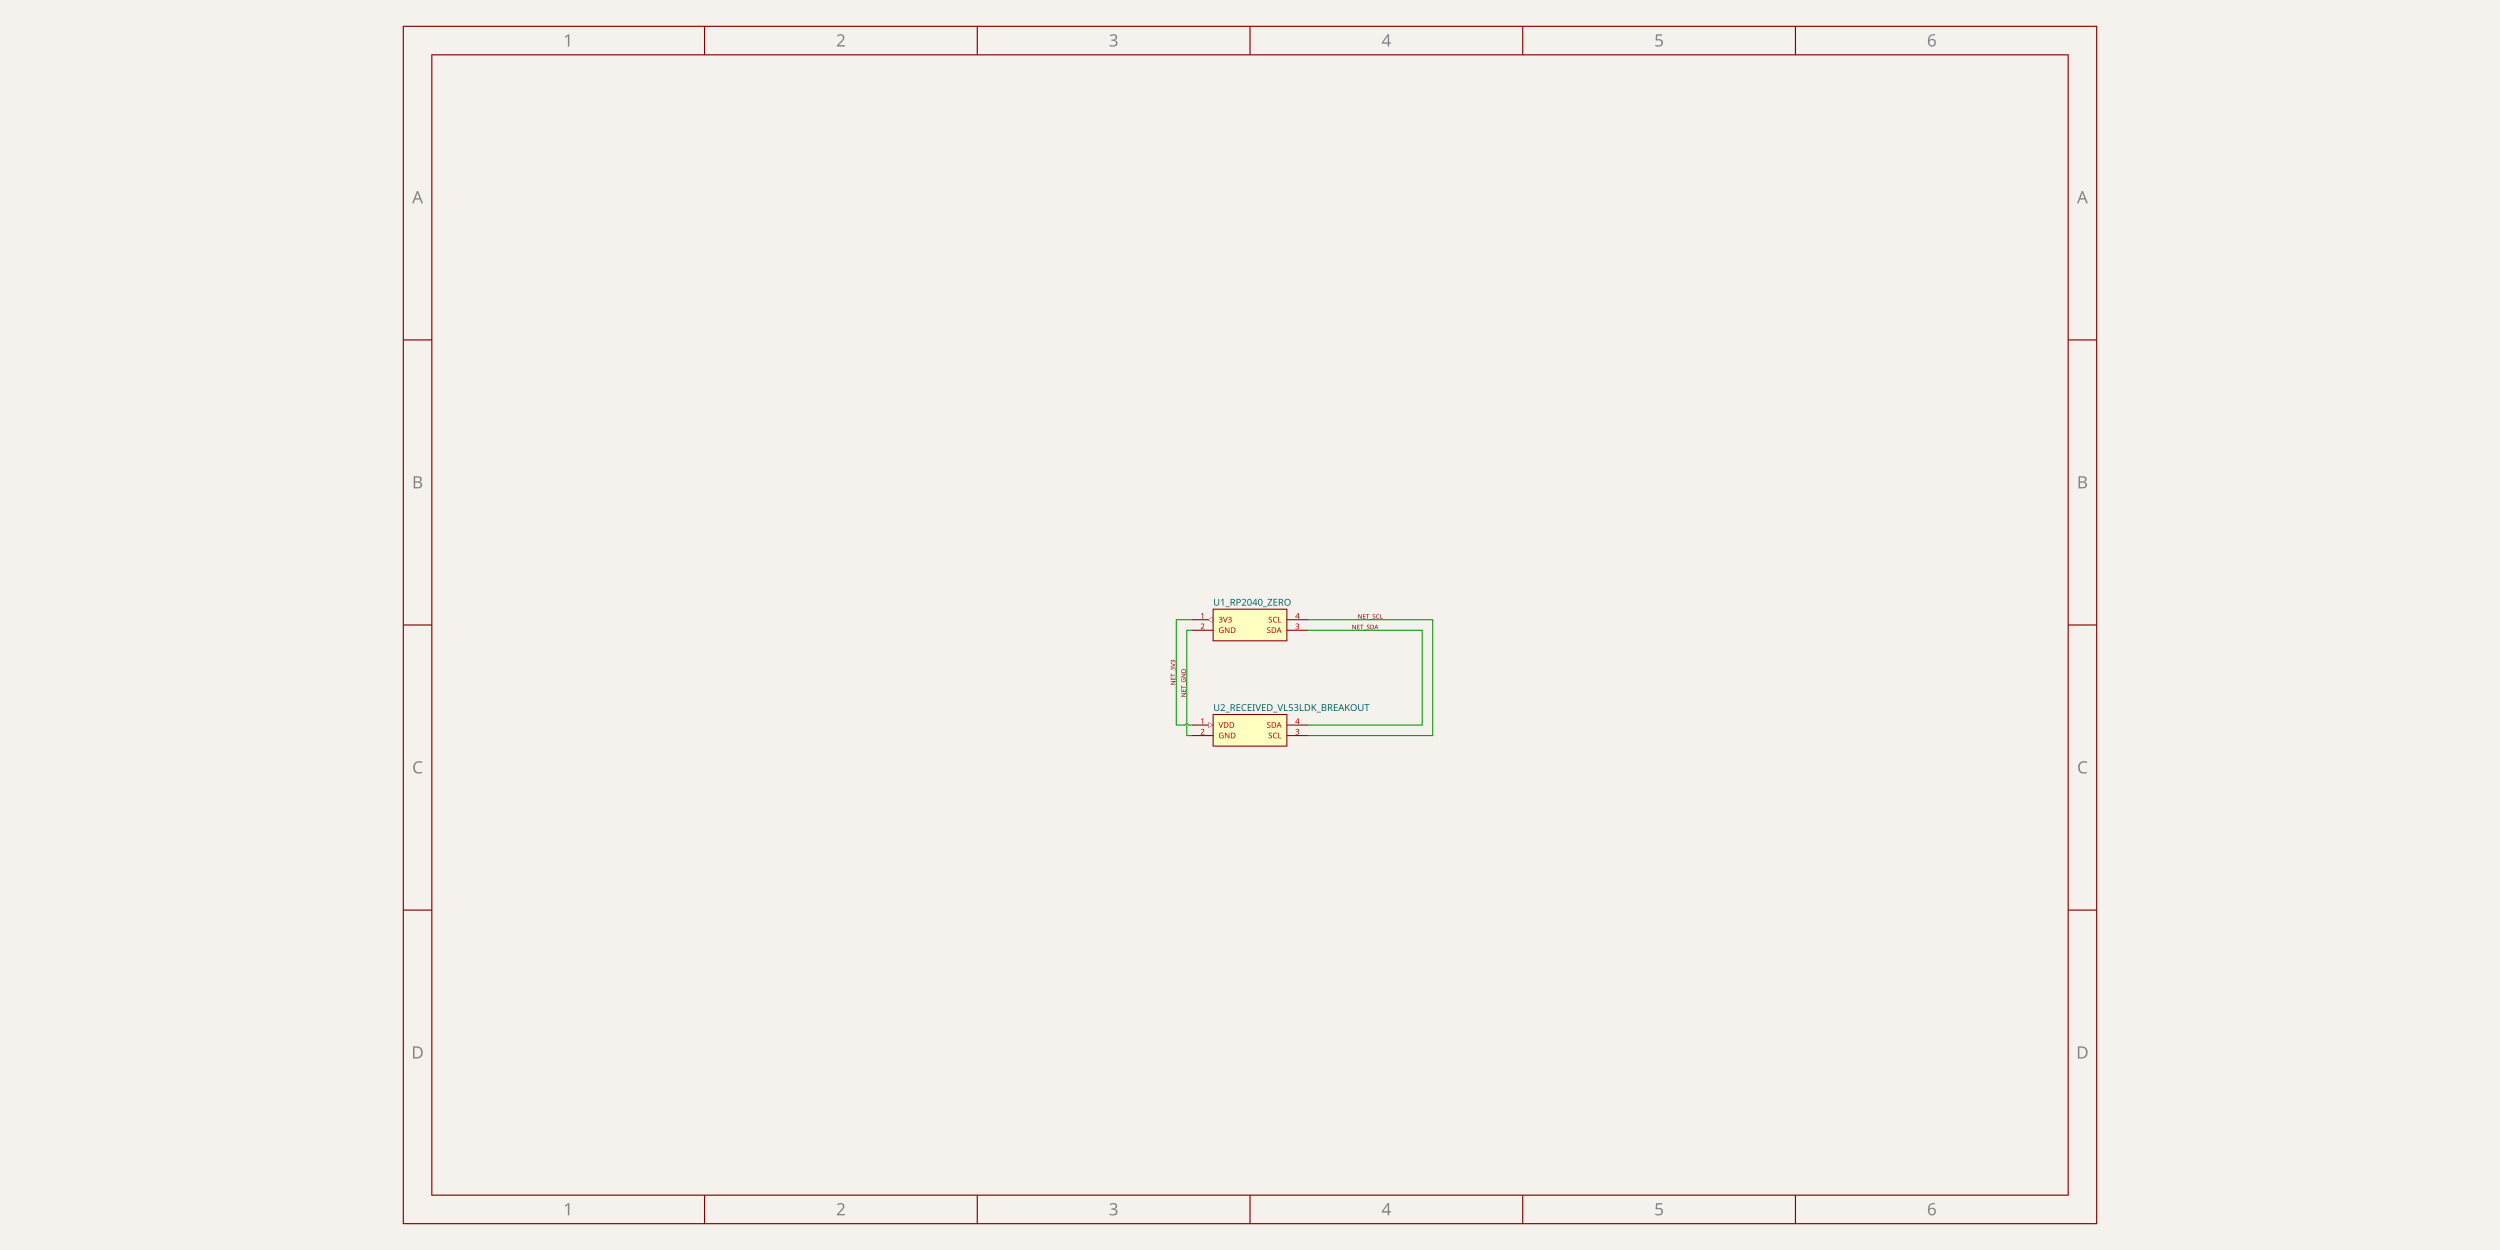
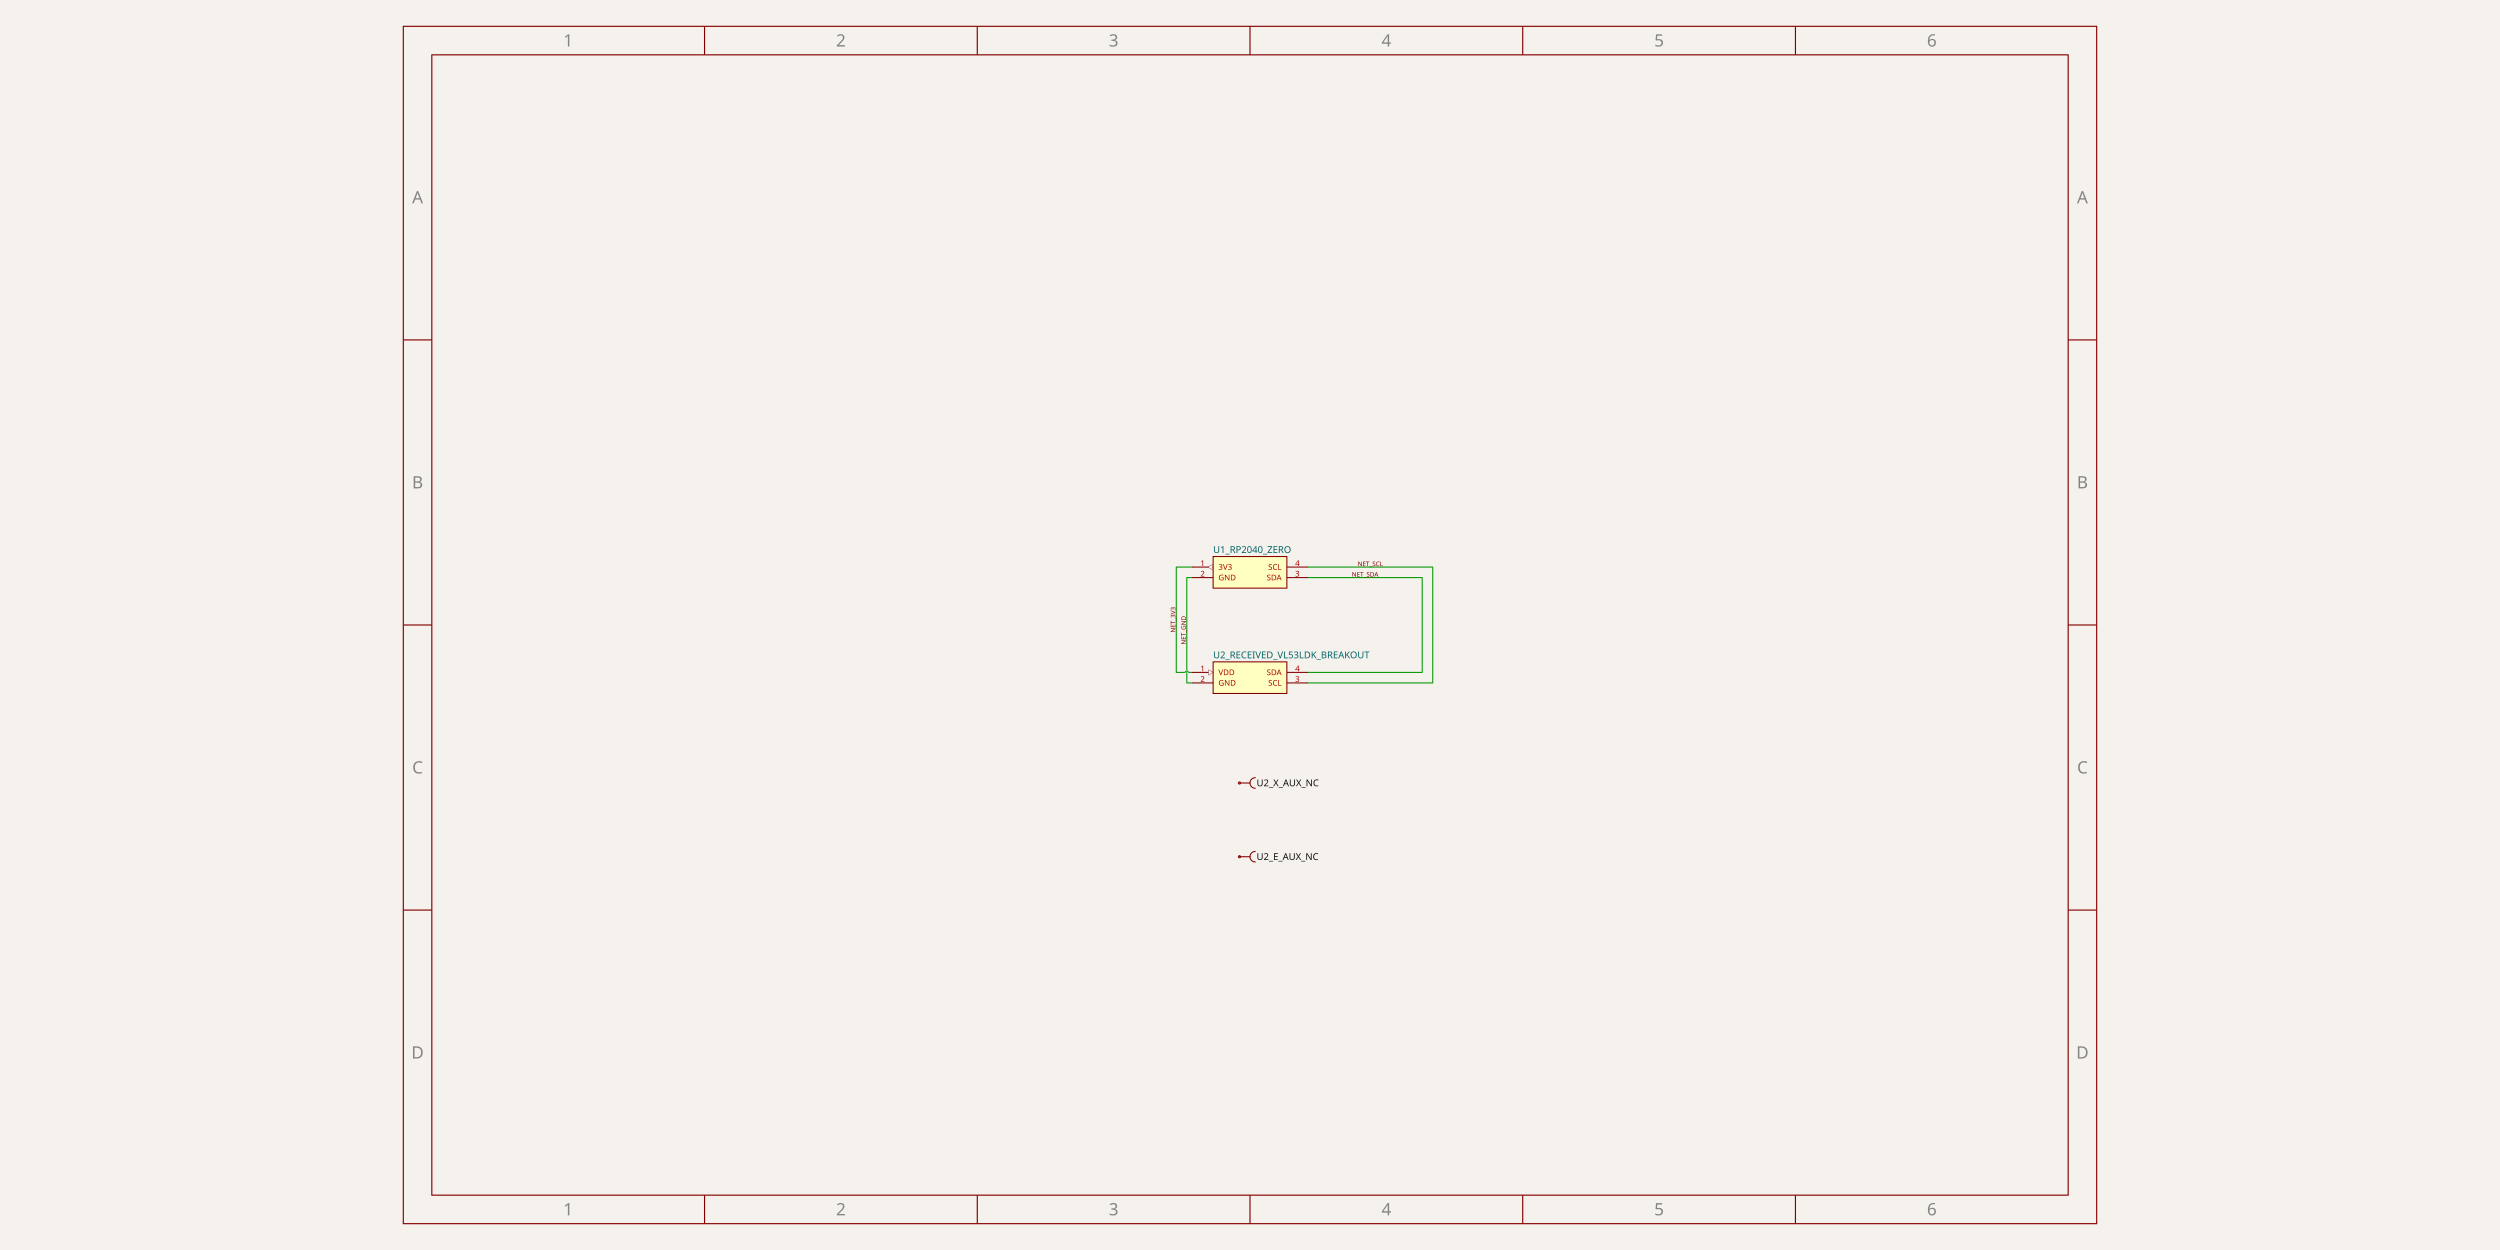
<svg xmlns="http://www.w3.org/2000/svg" class="tscircuit-schematic" width="1200" height="600" style="background-color: rgb(245, 241, 237)" data-real-to-screen-transform="matrix(25.2778238514,0,0,-25.2778238514,600,300)" data-software-used-string="@tscircuit/core@0.0.1816">
  <style>
              .boundary { fill: rgb(245, 241, 237); }
              .schematic-boundary { fill: none; stroke: #fff; }
              .component { fill: none; stroke: rgb(132, 0, 0); }
              .chip { fill: rgb(255, 255, 194); stroke: rgb(132, 0, 0); }
              .component-pin { fill: none; stroke: rgb(132, 0, 0); }
              .text { font-family: sans-serif; fill: rgb(0, 150, 0); }
              .pin-number { fill: rgb(169, 0, 0); }
              .port-label { fill: rgb(0, 100, 100); }
              .component-name { fill: rgb(0, 100, 100); }
              
            </style>
  <rect class="boundary" x="0" y="0" width="1200" height="600" />
  <g class="schematic-sheet" data-circuit-json-type="schematic_sheet" data-schematic-sheet-id="schematic_sheet_0">
    <rect class="sch-rect" x="193.589" y="12.639" width="812.821" height="574.722" fill="none" stroke="rgb(132, 0, 0)" stroke-width="0.547" data-schematic-rect-id="schematic_sheet_0_outer" />
    <rect class="sch-rect" x="207.273" y="26.323" width="785.454" height="547.354" fill="none" stroke="rgb(132, 0, 0)" stroke-width="0.547" data-schematic-rect-id="schematic_sheet_0_inner" />
    <line class="sch-line" x1="338.182" y1="12.639" x2="338.182" y2="26.323" stroke="rgb(132, 0, 0)" stroke-width="0.547" data-schematic-line-id="schematic_sheet_0_top_column_1" />
    <line class="sch-line" x1="338.182" y1="587.361" x2="338.182" y2="573.677" stroke="rgb(132, 0, 0)" stroke-width="0.547" data-schematic-line-id="schematic_sheet_0_bottom_column_1" />
    <line class="sch-line" x1="469.091" y1="12.639" x2="469.091" y2="26.323" stroke="rgb(132, 0, 0)" stroke-width="0.547" data-schematic-line-id="schematic_sheet_0_top_column_2" />
    <line class="sch-line" x1="469.091" y1="587.361" x2="469.091" y2="573.677" stroke="rgb(132, 0, 0)" stroke-width="0.547" data-schematic-line-id="schematic_sheet_0_bottom_column_2" />
    <line class="sch-line" x1="600" y1="12.639" x2="600" y2="26.323" stroke="rgb(132, 0, 0)" stroke-width="0.547" data-schematic-line-id="schematic_sheet_0_top_column_3" />
    <line class="sch-line" x1="600" y1="587.361" x2="600" y2="573.677" stroke="rgb(132, 0, 0)" stroke-width="0.547" data-schematic-line-id="schematic_sheet_0_bottom_column_3" />
    <line class="sch-line" x1="730.909" y1="12.639" x2="730.909" y2="26.323" stroke="rgb(132, 0, 0)" stroke-width="0.547" data-schematic-line-id="schematic_sheet_0_top_column_4" />
    <line class="sch-line" x1="730.909" y1="587.361" x2="730.909" y2="573.677" stroke="rgb(132, 0, 0)" stroke-width="0.547" data-schematic-line-id="schematic_sheet_0_bottom_column_4" />
    <line class="sch-line" x1="861.818" y1="12.639" x2="861.818" y2="26.323" stroke="rgb(132, 0, 0)" stroke-width="0.547" data-schematic-line-id="schematic_sheet_0_top_column_5" />
    <line class="sch-line" x1="861.818" y1="587.361" x2="861.818" y2="573.677" stroke="rgb(132, 0, 0)" stroke-width="0.547" data-schematic-line-id="schematic_sheet_0_bottom_column_5" />
    <line class="sch-line" x1="193.589" y1="436.839" x2="207.273" y2="436.839" stroke="rgb(132, 0, 0)" stroke-width="0.547" data-schematic-line-id="schematic_sheet_0_left_row_1" />
    <line class="sch-line" x1="1006.411" y1="436.839" x2="992.727" y2="436.839" stroke="rgb(132, 0, 0)" stroke-width="0.547" data-schematic-line-id="schematic_sheet_0_right_row_1" />
    <line class="sch-line" x1="193.589" y1="300" x2="207.273" y2="300" stroke="rgb(132, 0, 0)" stroke-width="0.547" data-schematic-line-id="schematic_sheet_0_left_row_2" />
    <line class="sch-line" x1="1006.411" y1="300" x2="992.727" y2="300" stroke="rgb(132, 0, 0)" stroke-width="0.547" data-schematic-line-id="schematic_sheet_0_right_row_2" />
    <line class="sch-line" x1="193.589" y1="163.161" x2="207.273" y2="163.161" stroke="rgb(132, 0, 0)" stroke-width="0.547" data-schematic-line-id="schematic_sheet_0_left_row_3" />
    <line class="sch-line" x1="1006.411" y1="163.161" x2="992.727" y2="163.161" stroke="rgb(132, 0, 0)" stroke-width="0.547" data-schematic-line-id="schematic_sheet_0_right_row_3" />
    <text class="sch-text" x="272.728" y="19.481" fill="rgb(132, 132, 132)" text-anchor="middle" dominant-baseline="middle" font-family="sans-serif" font-size="8.21px" transform="rotate(0, 272.7276, 19.48084)">1</text>
    <text class="sch-text" x="272.728" y="580.519" fill="rgb(132, 132, 132)" text-anchor="middle" dominant-baseline="middle" font-family="sans-serif" font-size="8.21px" transform="rotate(0, 272.7276, 580.5192)">1</text>
    <text class="sch-text" x="403.637" y="19.481" fill="rgb(132, 132, 132)" text-anchor="middle" dominant-baseline="middle" font-family="sans-serif" font-size="8.21px" transform="rotate(0, 403.6366, 19.48084)">2</text>
    <text class="sch-text" x="403.637" y="580.519" fill="rgb(132, 132, 132)" text-anchor="middle" dominant-baseline="middle" font-family="sans-serif" font-size="8.21px" transform="rotate(0, 403.6366, 580.5192)">2</text>
    <text class="sch-text" x="534.546" y="19.481" fill="rgb(132, 132, 132)" text-anchor="middle" dominant-baseline="middle" font-family="sans-serif" font-size="8.21px" transform="rotate(0, 534.5455, 19.48084)">3</text>
    <text class="sch-text" x="534.546" y="580.519" fill="rgb(132, 132, 132)" text-anchor="middle" dominant-baseline="middle" font-family="sans-serif" font-size="8.21px" transform="rotate(0, 534.5455, 580.5192)">3</text>
    <text class="sch-text" x="665.454" y="19.481" fill="rgb(132, 132, 132)" text-anchor="middle" dominant-baseline="middle" font-family="sans-serif" font-size="8.21px" transform="rotate(0, 665.4545, 19.48084)">4</text>
    <text class="sch-text" x="665.454" y="580.519" fill="rgb(132, 132, 132)" text-anchor="middle" dominant-baseline="middle" font-family="sans-serif" font-size="8.21px" transform="rotate(0, 665.4545, 580.5192)">4</text>
    <text class="sch-text" x="796.363" y="19.481" fill="rgb(132, 132, 132)" text-anchor="middle" dominant-baseline="middle" font-family="sans-serif" font-size="8.21px" transform="rotate(0, 796.3634, 19.48084)">5</text>
    <text class="sch-text" x="796.363" y="580.519" fill="rgb(132, 132, 132)" text-anchor="middle" dominant-baseline="middle" font-family="sans-serif" font-size="8.21px" transform="rotate(0, 796.3634, 580.5192)">5</text>
    <text class="sch-text" x="927.272" y="19.481" fill="rgb(132, 132, 132)" text-anchor="middle" dominant-baseline="middle" font-family="sans-serif" font-size="8.21px" transform="rotate(0, 927.2724, 19.48084)">6</text>
    <text class="sch-text" x="927.272" y="580.519" fill="rgb(132, 132, 132)" text-anchor="middle" dominant-baseline="middle" font-family="sans-serif" font-size="8.21px" transform="rotate(0, 927.2724, 580.5192)">6</text>
    <text class="sch-text" x="200.431" y="94.742" fill="rgb(132, 132, 132)" text-anchor="middle" dominant-baseline="middle" font-family="sans-serif" font-size="8.21px" transform="rotate(0, 200.4312, 94.74208)">A</text>
    <text class="sch-text" x="999.569" y="94.742" fill="rgb(132, 132, 132)" text-anchor="middle" dominant-baseline="middle" font-family="sans-serif" font-size="8.21px" transform="rotate(0, 999.5688, 94.74208)">A</text>
    <text class="sch-text" x="200.431" y="231.581" fill="rgb(132, 132, 132)" text-anchor="middle" dominant-baseline="middle" font-family="sans-serif" font-size="8.21px" transform="rotate(0, 200.4312, 231.5807)">B</text>
    <text class="sch-text" x="999.569" y="231.581" fill="rgb(132, 132, 132)" text-anchor="middle" dominant-baseline="middle" font-family="sans-serif" font-size="8.21px" transform="rotate(0, 999.5688, 231.5807)">B</text>
    <text class="sch-text" x="200.431" y="368.419" fill="rgb(132, 132, 132)" text-anchor="middle" dominant-baseline="middle" font-family="sans-serif" font-size="8.21px" transform="rotate(0, 200.4312, 368.4193)">C</text>
    <text class="sch-text" x="999.569" y="368.419" fill="rgb(132, 132, 132)" text-anchor="middle" dominant-baseline="middle" font-family="sans-serif" font-size="8.21px" transform="rotate(0, 999.5688, 368.4193)">C</text>
    <text class="sch-text" x="200.431" y="505.258" fill="rgb(132, 132, 132)" text-anchor="middle" dominant-baseline="middle" font-family="sans-serif" font-size="8.21px" transform="rotate(0, 200.4312, 505.2579)">D</text>
    <text class="sch-text" x="999.569" y="505.258" fill="rgb(132, 132, 132)" text-anchor="middle" dominant-baseline="middle" font-family="sans-serif" font-size="8.21px" transform="rotate(0, 999.5688, 505.2579)">D</text>
  </g>
  <g class="trace sch-trace" data-layer="base" data-circuit-json-type="schematic_trace" data-schematic-trace-id="schematic_trace_0" data-subcircuit-connectivity-map-key="E003_VARIANT_A_RECEIVED_MODULES_connectivity_net0">
-     <path d="M 572.194 297.472 L 564.611 297.472 L 564.611 348.028 L 568.719 348.028M 570.615 348.028 L 572.194 348.028" class="trace-invisible-hover-outline sch-trace-hitbox" stroke="rgb(0, 150, 0)" fill="none" stroke-width="4.044px" stroke-linecap="round" opacity="0" stroke-linejoin="round" />
-     <path class="sch-trace-path" d="M 572.194 297.472 L 564.611 297.472 L 564.611 348.028 L 568.719 348.028M 570.615 348.028 L 572.194 348.028" stroke="rgb(0, 150, 0)" fill="none" stroke-width="0.506px" stroke-linecap="round" stroke-linejoin="round" />
+     <path d="M 572.194 272.194 L 564.611 272.194 L 564.611 322.75 L 568.719 322.75M 570.615 322.75 L 572.194 322.75" class="trace-invisible-hover-outline sch-trace-hitbox" stroke="rgb(0, 150, 0)" fill="none" stroke-width="4.044px" stroke-linecap="round" opacity="0" stroke-linejoin="round" />
+     <path class="sch-trace-path" d="M 572.194 272.194 L 564.611 272.194 L 564.611 322.75 L 568.719 322.75M 570.615 322.75 L 572.194 322.75" stroke="rgb(0, 150, 0)" fill="none" stroke-width="0.506px" stroke-linecap="round" stroke-linejoin="round" />
  </g>
  <g class="trace sch-trace" data-layer="base" data-circuit-json-type="schematic_trace" data-schematic-trace-id="schematic_trace_1" data-subcircuit-connectivity-map-key="E003_VARIANT_A_RECEIVED_MODULES_connectivity_net1">
-     <path d="M 572.194 302.528 L 569.667 302.528 L 569.667 353.083 L 572.194 353.083" class="trace-invisible-hover-outline sch-trace-hitbox" stroke="rgb(0, 150, 0)" fill="none" stroke-width="4.044px" stroke-linecap="round" opacity="0" stroke-linejoin="round" />
-     <path class="sch-trace-path" d="M 572.194 302.528 L 569.667 302.528 L 569.667 353.083 L 572.194 353.083" stroke="rgb(0, 150, 0)" fill="none" stroke-width="0.506px" stroke-linecap="round" stroke-linejoin="round" />
+     <path d="M 572.194 277.25 L 569.667 277.25 L 569.667 327.806 L 572.194 327.806" class="trace-invisible-hover-outline sch-trace-hitbox" stroke="rgb(0, 150, 0)" fill="none" stroke-width="4.044px" stroke-linecap="round" opacity="0" stroke-linejoin="round" />
+     <path class="sch-trace-path" d="M 572.194 277.25 L 569.667 277.25 L 569.667 327.806 L 572.194 327.806" stroke="rgb(0, 150, 0)" fill="none" stroke-width="0.506px" stroke-linecap="round" stroke-linejoin="round" />
  </g>
  <g class="trace sch-trace" data-layer="base" data-circuit-json-type="schematic_trace" data-schematic-trace-id="schematic_trace_2" data-subcircuit-connectivity-map-key="E003_VARIANT_A_RECEIVED_MODULES_connectivity_net2">
-     <path d="M 627.806 302.528 L 682.658 302.528 L 682.658 348.028 L 627.806 348.028" class="trace-invisible-hover-outline sch-trace-hitbox" stroke="rgb(0, 150, 0)" fill="none" stroke-width="4.044px" stroke-linecap="round" opacity="0" stroke-linejoin="round" />
-     <path class="sch-trace-path" d="M 627.806 302.528 L 682.658 302.528 L 682.658 348.028 L 627.806 348.028" stroke="rgb(0, 150, 0)" fill="none" stroke-width="0.506px" stroke-linecap="round" stroke-linejoin="round" />
+     <path d="M 627.806 277.25 L 682.658 277.25 L 682.658 322.75 L 627.806 322.75" class="trace-invisible-hover-outline sch-trace-hitbox" stroke="rgb(0, 150, 0)" fill="none" stroke-width="4.044px" stroke-linecap="round" opacity="0" stroke-linejoin="round" />
+     <path class="sch-trace-path" d="M 627.806 277.25 L 682.658 277.25 L 682.658 322.75 L 627.806 322.75" stroke="rgb(0, 150, 0)" fill="none" stroke-width="0.506px" stroke-linecap="round" stroke-linejoin="round" />
  </g>
  <g class="trace sch-trace" data-layer="base" data-circuit-json-type="schematic_trace" data-schematic-trace-id="schematic_trace_3" data-subcircuit-connectivity-map-key="E003_VARIANT_A_RECEIVED_MODULES_connectivity_net3">
-     <path d="M 627.806 297.472 L 687.714 297.472 L 687.714 353.083 L 627.806 353.083" class="trace-invisible-hover-outline sch-trace-hitbox" stroke="rgb(0, 150, 0)" fill="none" stroke-width="4.044px" stroke-linecap="round" opacity="0" stroke-linejoin="round" />
-     <path class="sch-trace-path" d="M 627.806 297.472 L 687.714 297.472 L 687.714 353.083 L 627.806 353.083" stroke="rgb(0, 150, 0)" fill="none" stroke-width="0.506px" stroke-linecap="round" stroke-linejoin="round" />
+     <path d="M 627.806 272.194 L 687.714 272.194 L 687.714 327.806 L 627.806 327.806" class="trace-invisible-hover-outline sch-trace-hitbox" stroke="rgb(0, 150, 0)" fill="none" stroke-width="4.044px" stroke-linecap="round" opacity="0" stroke-linejoin="round" />
+     <path class="sch-trace-path" d="M 627.806 272.194 L 687.714 272.194 L 687.714 327.806 L 627.806 327.806" stroke="rgb(0, 150, 0)" fill="none" stroke-width="0.506px" stroke-linecap="round" stroke-linejoin="round" />
  </g>
  <g class="trace-overlays sch-trace-overlays" data-layer="overlay" data-circuit-json-type="schematic_trace" data-schematic-trace-id="schematic_trace_0" data-subcircuit-connectivity-map-key="E003_VARIANT_A_RECEIVED_MODULES_connectivity_net0">
-     <path class="trace-crossing-outline sch-trace-crossing-outline" d="M 568.719 348.028 Q 569.667 346.701 570.615 348.028" stroke="rgb(245, 241, 237)" fill="none" stroke-width="0.758px" stroke-linecap="butt" />
-     <path class="sch-trace-crossing-path" d="M 568.719 348.028 Q 569.667 346.701 570.615 348.028" stroke="rgb(0, 150, 0)" fill="none" stroke-width="0.506px" stroke-linecap="round" />
+     <path class="trace-crossing-outline sch-trace-crossing-outline" d="M 568.719 322.75 Q 569.667 321.423 570.615 322.75" stroke="rgb(245, 241, 237)" fill="none" stroke-width="0.758px" stroke-linecap="butt" />
+     <path class="sch-trace-crossing-path" d="M 568.719 322.75 Q 569.667 321.423 570.615 322.75" stroke="rgb(0, 150, 0)" fill="none" stroke-width="0.506px" stroke-linecap="round" />
  </g>
  <g class="trace-overlays sch-trace-overlays" data-layer="overlay" data-circuit-json-type="schematic_trace" data-schematic-trace-id="schematic_trace_1" data-subcircuit-connectivity-map-key="E003_VARIANT_A_RECEIVED_MODULES_connectivity_net1" />
  <g class="trace-overlays sch-trace-overlays" data-layer="overlay" data-circuit-json-type="schematic_trace" data-schematic-trace-id="schematic_trace_2" data-subcircuit-connectivity-map-key="E003_VARIANT_A_RECEIVED_MODULES_connectivity_net2" />
  <g class="trace-overlays sch-trace-overlays" data-layer="overlay" data-circuit-json-type="schematic_trace" data-schematic-trace-id="schematic_trace_3" data-subcircuit-connectivity-map-key="E003_VARIANT_A_RECEIVED_MODULES_connectivity_net3" />
  <g class="sch-component" data-circuit-json-type="schematic_component" data-schematic-component-id="schematic_component_0" data-schematic-sheet-id="schematic_sheet_0">
-     <rect class="component chip sch-component-body" x="582.306" y="292.417" width="35.389" height="15.167" stroke-width="0.506px" fill="rgb(255, 255, 194)" stroke="rgb(132, 0, 0)" />
-     <rect class="component-overlay sch-component-overlay" x="582.306" y="292.417" width="35.389" height="15.167" fill="transparent" />
-     <text class="sch-text" x="582.306" y="310.869" fill="#006464" text-anchor="start" dominant-baseline="middle" font-family="sans-serif" font-size="4.55px" transform="rotate(0, 582.3055, 310.8695)" />
-     <text class="sch-text" x="582.306" y="289.131" fill="#006464" text-anchor="start" dominant-baseline="middle" font-family="sans-serif" font-size="4.55px" transform="rotate(0, 582.3055, 289.1305)">U1_RP2040_ZERO</text>
-     <line class="component-pin sch-component-pin sch-port-line" x1="582.306" y1="297.472" x2="572.194" y2="297.472" stroke-width="0.506px" />
+     <rect class="component chip sch-component-body" x="582.306" y="267.139" width="35.389" height="15.167" stroke-width="0.506px" fill="rgb(255, 255, 194)" stroke="rgb(132, 0, 0)" />
+     <rect class="component-overlay sch-component-overlay" x="582.306" y="267.139" width="35.389" height="15.167" fill="transparent" />
+     <text class="sch-text" x="582.306" y="285.592" fill="#006464" text-anchor="start" dominant-baseline="middle" font-family="sans-serif" font-size="4.55px" transform="rotate(0, 582.3055, 285.5916)" />
+     <text class="sch-text" x="582.306" y="263.853" fill="#006464" text-anchor="start" dominant-baseline="middle" font-family="sans-serif" font-size="4.55px" transform="rotate(0, 582.3055, 263.8527)">U1_RP2040_ZERO</text>
+     <line class="component-pin sch-component-pin sch-port-line" x1="582.306" y1="272.194" x2="572.194" y2="272.194" stroke-width="0.506px" />
    <g class="sch-port" data-schematic-port-id="source_port_0">
-       <rect x="571.689" y="296.967" width="1.011" height="1.011" opacity="0" />
+       <rect x="571.689" y="271.689" width="1.011" height="1.011" opacity="0" />
    </g>
-     <polygon points="579.778,297.472 581.967,296.208 581.967,298.736" fill="white" stroke="rgb(132, 0, 0)" stroke-width="0.169px" />
-     <text class="pin-number sch-pin-number" x="577.25" y="296.967" style="font-family: sans-serif;" fill="rgb(169, 0, 0)" text-anchor="middle" dominant-baseline="auto" font-size="3.792px" transform="">1</text>
-     <text class="pin-number sch-pin-label" x="584.833" y="297.472" style="font-family: sans-serif;" fill="rgb(169, 0, 0)" text-anchor="start" dominant-baseline="middle" font-size="3.792px" transform="">3V3</text>
-     <line class="component-pin sch-component-pin sch-port-line" x1="582.306" y1="302.528" x2="572.194" y2="302.528" stroke-width="0.506px" />
+     <polygon points="579.778,272.194 581.967,270.931 581.967,273.458" fill="white" stroke="rgb(132, 0, 0)" stroke-width="0.169px" />
+     <text class="pin-number sch-pin-number" x="577.25" y="271.689" style="font-family: sans-serif;" fill="rgb(169, 0, 0)" text-anchor="middle" dominant-baseline="auto" font-size="3.792px" transform="">1</text>
+     <text class="pin-number sch-pin-label" x="584.833" y="272.194" style="font-family: sans-serif;" fill="rgb(169, 0, 0)" text-anchor="start" dominant-baseline="middle" font-size="3.792px" transform="">3V3</text>
+     <line class="component-pin sch-component-pin sch-port-line" x1="582.306" y1="277.25" x2="572.194" y2="277.25" stroke-width="0.506px" />
    <g class="sch-port" data-schematic-port-id="source_port_1">
-       <rect x="571.689" y="302.022" width="1.011" height="1.011" opacity="0" />
+       <rect x="571.689" y="276.744" width="1.011" height="1.011" opacity="0" />
    </g>
-     <text class="pin-number sch-pin-number" x="577.25" y="302.022" style="font-family: sans-serif;" fill="rgb(169, 0, 0)" text-anchor="middle" dominant-baseline="auto" font-size="3.792px" transform="">2</text>
-     <text class="pin-number sch-pin-label" x="584.833" y="302.528" style="font-family: sans-serif;" fill="rgb(169, 0, 0)" text-anchor="start" dominant-baseline="middle" font-size="3.792px" transform="">GND</text>
-     <line class="component-pin sch-component-pin sch-port-line" x1="617.694" y1="302.528" x2="627.806" y2="302.528" stroke-width="0.506px" />
+     <text class="pin-number sch-pin-number" x="577.25" y="276.744" style="font-family: sans-serif;" fill="rgb(169, 0, 0)" text-anchor="middle" dominant-baseline="auto" font-size="3.792px" transform="">2</text>
+     <text class="pin-number sch-pin-label" x="584.833" y="277.25" style="font-family: sans-serif;" fill="rgb(169, 0, 0)" text-anchor="start" dominant-baseline="middle" font-size="3.792px" transform="">GND</text>
+     <line class="component-pin sch-component-pin sch-port-line" x1="617.694" y1="277.25" x2="627.806" y2="277.25" stroke-width="0.506px" />
    <g class="sch-port" data-schematic-port-id="source_port_2">
-       <rect x="627.3" y="302.022" width="1.011" height="1.011" opacity="0" />
+       <rect x="627.3" y="276.744" width="1.011" height="1.011" opacity="0" />
    </g>
-     <text class="pin-number sch-pin-number" x="622.75" y="302.022" style="font-family: sans-serif;" fill="rgb(169, 0, 0)" text-anchor="middle" dominant-baseline="auto" font-size="3.792px" transform="">3</text>
-     <text class="pin-number sch-pin-label" x="615.167" y="302.528" style="font-family: sans-serif;" fill="rgb(169, 0, 0)" text-anchor="end" dominant-baseline="middle" font-size="3.792px" transform="">SDA</text>
-     <line class="component-pin sch-component-pin sch-port-line" x1="617.694" y1="297.472" x2="627.806" y2="297.472" stroke-width="0.506px" />
+     <text class="pin-number sch-pin-number" x="622.75" y="276.744" style="font-family: sans-serif;" fill="rgb(169, 0, 0)" text-anchor="middle" dominant-baseline="auto" font-size="3.792px" transform="">3</text>
+     <text class="pin-number sch-pin-label" x="615.167" y="277.25" style="font-family: sans-serif;" fill="rgb(169, 0, 0)" text-anchor="end" dominant-baseline="middle" font-size="3.792px" transform="">SDA</text>
+     <line class="component-pin sch-component-pin sch-port-line" x1="617.694" y1="272.194" x2="627.806" y2="272.194" stroke-width="0.506px" />
    <g class="sch-port" data-schematic-port-id="source_port_3">
-       <rect x="627.3" y="296.967" width="1.011" height="1.011" opacity="0" />
+       <rect x="627.3" y="271.689" width="1.011" height="1.011" opacity="0" />
    </g>
-     <text class="pin-number sch-pin-number" x="622.75" y="296.967" style="font-family: sans-serif;" fill="rgb(169, 0, 0)" text-anchor="middle" dominant-baseline="auto" font-size="3.792px" transform="">4</text>
-     <text class="pin-number sch-pin-label" x="615.167" y="297.472" style="font-family: sans-serif;" fill="rgb(169, 0, 0)" text-anchor="end" dominant-baseline="middle" font-size="3.792px" transform="">SCL</text>
+     <text class="pin-number sch-pin-number" x="622.75" y="271.689" style="font-family: sans-serif;" fill="rgb(169, 0, 0)" text-anchor="middle" dominant-baseline="auto" font-size="3.792px" transform="">4</text>
+     <text class="pin-number sch-pin-label" x="615.167" y="272.194" style="font-family: sans-serif;" fill="rgb(169, 0, 0)" text-anchor="end" dominant-baseline="middle" font-size="3.792px" transform="">SCL</text>
  </g>
  <g class="sch-component" data-circuit-json-type="schematic_component" data-schematic-component-id="schematic_component_1" data-schematic-sheet-id="schematic_sheet_0">
-     <rect class="component chip sch-component-body" x="582.306" y="342.972" width="35.389" height="15.167" stroke-width="0.506px" fill="rgb(255, 255, 194)" stroke="rgb(132, 0, 0)" />
-     <rect class="component-overlay sch-component-overlay" x="582.306" y="342.972" width="35.389" height="15.167" fill="transparent" />
-     <text class="sch-text" x="582.306" y="361.425" fill="#006464" text-anchor="start" dominant-baseline="middle" font-family="sans-serif" font-size="4.55px" transform="rotate(0, 582.3055, 361.4251)" />
-     <text class="sch-text" x="582.306" y="339.686" fill="#006464" text-anchor="start" dominant-baseline="middle" font-family="sans-serif" font-size="4.55px" transform="rotate(0, 582.3055, 339.6862)">U2_RECEIVED_VL53LDK_BREAKOUT</text>
-     <line class="component-pin sch-component-pin sch-port-line" x1="582.306" y1="348.028" x2="572.194" y2="348.028" stroke-width="0.506px" />
+     <rect class="component chip sch-component-body" x="582.306" y="317.694" width="35.389" height="15.167" stroke-width="0.506px" fill="rgb(255, 255, 194)" stroke="rgb(132, 0, 0)" />
+     <rect class="component-overlay sch-component-overlay" x="582.306" y="317.694" width="35.389" height="15.167" fill="transparent" />
+     <text class="sch-text" x="582.306" y="336.147" fill="#006464" text-anchor="start" dominant-baseline="middle" font-family="sans-serif" font-size="4.55px" transform="rotate(0, 582.3055, 336.1473)" />
+     <text class="sch-text" x="582.306" y="314.408" fill="#006464" text-anchor="start" dominant-baseline="middle" font-family="sans-serif" font-size="4.55px" transform="rotate(0, 582.3055, 314.4084)">U2_RECEIVED_VL53LDK_BREAKOUT</text>
+     <line class="component-pin sch-component-pin sch-port-line" x1="582.306" y1="322.75" x2="572.194" y2="322.75" stroke-width="0.506px" />
    <g class="sch-port" data-schematic-port-id="source_port_4">
-       <rect x="571.689" y="347.522" width="1.011" height="1.011" opacity="0" />
+       <rect x="571.689" y="322.244" width="1.011" height="1.011" opacity="0" />
    </g>
-     <polygon points="582.306,348.028 580.116,349.292 580.116,346.764" fill="white" stroke="rgb(132, 0, 0)" stroke-width="0.169px" />
-     <text class="pin-number sch-pin-number" x="577.25" y="347.522" style="font-family: sans-serif;" fill="rgb(169, 0, 0)" text-anchor="middle" dominant-baseline="auto" font-size="3.792px" transform="">1</text>
-     <text class="pin-number sch-pin-label" x="584.833" y="348.028" style="font-family: sans-serif;" fill="rgb(169, 0, 0)" text-anchor="start" dominant-baseline="middle" font-size="3.792px" transform="">VDD</text>
-     <line class="component-pin sch-component-pin sch-port-line" x1="582.306" y1="353.083" x2="572.194" y2="353.083" stroke-width="0.506px" />
+     <polygon points="582.306,322.75 580.116,324.014 580.116,321.486" fill="white" stroke="rgb(132, 0, 0)" stroke-width="0.169px" />
+     <text class="pin-number sch-pin-number" x="577.25" y="322.244" style="font-family: sans-serif;" fill="rgb(169, 0, 0)" text-anchor="middle" dominant-baseline="auto" font-size="3.792px" transform="">1</text>
+     <text class="pin-number sch-pin-label" x="584.833" y="322.75" style="font-family: sans-serif;" fill="rgb(169, 0, 0)" text-anchor="start" dominant-baseline="middle" font-size="3.792px" transform="">VDD</text>
+     <line class="component-pin sch-component-pin sch-port-line" x1="582.306" y1="327.806" x2="572.194" y2="327.806" stroke-width="0.506px" />
    <g class="sch-port" data-schematic-port-id="source_port_5">
-       <rect x="571.689" y="352.578" width="1.011" height="1.011" opacity="0" />
+       <rect x="571.689" y="327.3" width="1.011" height="1.011" opacity="0" />
    </g>
-     <text class="pin-number sch-pin-number" x="577.25" y="352.578" style="font-family: sans-serif;" fill="rgb(169, 0, 0)" text-anchor="middle" dominant-baseline="auto" font-size="3.792px" transform="">2</text>
-     <text class="pin-number sch-pin-label" x="584.833" y="353.083" style="font-family: sans-serif;" fill="rgb(169, 0, 0)" text-anchor="start" dominant-baseline="middle" font-size="3.792px" transform="">GND</text>
-     <line class="component-pin sch-component-pin sch-port-line" x1="617.694" y1="353.083" x2="627.806" y2="353.083" stroke-width="0.506px" />
+     <text class="pin-number sch-pin-number" x="577.25" y="327.3" style="font-family: sans-serif;" fill="rgb(169, 0, 0)" text-anchor="middle" dominant-baseline="auto" font-size="3.792px" transform="">2</text>
+     <text class="pin-number sch-pin-label" x="584.833" y="327.806" style="font-family: sans-serif;" fill="rgb(169, 0, 0)" text-anchor="start" dominant-baseline="middle" font-size="3.792px" transform="">GND</text>
+     <line class="component-pin sch-component-pin sch-port-line" x1="617.694" y1="327.806" x2="627.806" y2="327.806" stroke-width="0.506px" />
    <g class="sch-port" data-schematic-port-id="source_port_6">
-       <rect x="627.3" y="352.578" width="1.011" height="1.011" opacity="0" />
+       <rect x="627.3" y="327.3" width="1.011" height="1.011" opacity="0" />
    </g>
-     <text class="pin-number sch-pin-number" x="622.75" y="352.578" style="font-family: sans-serif;" fill="rgb(169, 0, 0)" text-anchor="middle" dominant-baseline="auto" font-size="3.792px" transform="">3</text>
-     <text class="pin-number sch-pin-label" x="615.167" y="353.083" style="font-family: sans-serif;" fill="rgb(169, 0, 0)" text-anchor="end" dominant-baseline="middle" font-size="3.792px" transform="">SCL</text>
-     <line class="component-pin sch-component-pin sch-port-line" x1="617.694" y1="348.028" x2="627.806" y2="348.028" stroke-width="0.506px" />
+     <text class="pin-number sch-pin-number" x="622.75" y="327.3" style="font-family: sans-serif;" fill="rgb(169, 0, 0)" text-anchor="middle" dominant-baseline="auto" font-size="3.792px" transform="">3</text>
+     <text class="pin-number sch-pin-label" x="615.167" y="327.806" style="font-family: sans-serif;" fill="rgb(169, 0, 0)" text-anchor="end" dominant-baseline="middle" font-size="3.792px" transform="">SCL</text>
+     <line class="component-pin sch-component-pin sch-port-line" x1="617.694" y1="322.75" x2="627.806" y2="322.75" stroke-width="0.506px" />
    <g class="sch-port" data-schematic-port-id="source_port_7">
-       <rect x="627.3" y="347.522" width="1.011" height="1.011" opacity="0" />
+       <rect x="627.3" y="322.244" width="1.011" height="1.011" opacity="0" />
    </g>
-     <text class="pin-number sch-pin-number" x="622.75" y="347.522" style="font-family: sans-serif;" fill="rgb(169, 0, 0)" text-anchor="middle" dominant-baseline="auto" font-size="3.792px" transform="">4</text>
-     <text class="pin-number sch-pin-label" x="615.167" y="348.028" style="font-family: sans-serif;" fill="rgb(169, 0, 0)" text-anchor="end" dominant-baseline="middle" font-size="3.792px" transform="">SDA</text>
+     <text class="pin-number sch-pin-number" x="622.75" y="322.244" style="font-family: sans-serif;" fill="rgb(169, 0, 0)" text-anchor="middle" dominant-baseline="auto" font-size="3.792px" transform="">4</text>
+     <text class="pin-number sch-pin-label" x="615.167" y="322.75" style="font-family: sans-serif;" fill="rgb(169, 0, 0)" text-anchor="end" dominant-baseline="middle" font-size="3.792px" transform="">SDA</text>
+   </g>
+   <g class="sch-component" data-circuit-json-type="schematic_component" data-schematic-component-id="schematic_component_2" data-schematic-sheet-id="schematic_sheet_0">
+     <rect class="component-overlay sch-component-overlay" x="594.944" y="373.306" width="7.583" height="5.056" fill="transparent" />
+     <path class="sch-component-symbol-path" d="M 594.944 375.833 L 600 375.833" stroke="rgb(132, 0, 0)" fill="none" stroke-width="0.506px" stroke-linecap="round" />
+     <path class="sch-component-symbol-path" d="M 602.528 373.306 L 602.272 373.319 L 602.019 373.357 L 601.771 373.422 L 601.531 373.511 L 601.301 373.623 L 601.084 373.759 L 600.881 373.915 L 600.696 374.092 L 600.529 374.286 L 600.383 374.496 L 600.258 374.72 L 600.157 374.956 L 600.081 375.2 L 600.029 375.451 L 600.003 375.705 L 600.003 375.962 L 600.029 376.216 L 600.081 376.467 L 600.157 376.711 L 600.258 376.947 L 600.383 377.171 L 600.529 377.381 L 600.696 377.575 L 600.881 377.751 L 601.084 377.908 L 601.301 378.044 L 601.531 378.156 L 601.771 378.245 L 602.019 378.31 L 602.272 378.348 L 602.528 378.361" stroke="rgb(132, 0, 0)" fill="none" stroke-width="0.506px" stroke-linecap="round" />
+     <text class="sch-component-name sch-component-text" x="603.16" y="375.833" stroke="rgb(245, 241, 237)" stroke-width="0.506px" paint-order="stroke" fill="rgb(15, 15, 15)" font-family="sans-serif" text-anchor="start" dominant-baseline="middle" font-size="4.55px">U2_X_AUX_NC</text>
+     <circle class="component-pin sch-component-pin" cx="594.944" cy="375.833" r="0.506px" stroke-width="0.506px" fill="none" stroke="rgb(132, 0, 0)" />
+   </g>
+   <g class="sch-component" data-circuit-json-type="schematic_component" data-schematic-component-id="schematic_component_3" data-schematic-sheet-id="schematic_sheet_0">
+     <rect class="component-overlay sch-component-overlay" x="594.944" y="408.695" width="7.583" height="5.056" fill="transparent" />
+     <path class="sch-component-symbol-path" d="M 594.944 411.222 L 600 411.222" stroke="rgb(132, 0, 0)" fill="none" stroke-width="0.506px" stroke-linecap="round" />
+     <path class="sch-component-symbol-path" d="M 602.528 408.695 L 602.272 408.708 L 602.019 408.746 L 601.771 408.811 L 601.531 408.899 L 601.301 409.012 L 601.084 409.148 L 600.881 409.304 L 600.696 409.481 L 600.529 409.675 L 600.383 409.885 L 600.258 410.109 L 600.157 410.345 L 600.081 410.589 L 600.029 410.84 L 600.003 411.094 L 600.003 411.35 L 600.029 411.605 L 600.081 411.856 L 600.157 412.1 L 600.258 412.336 L 600.383 412.56 L 600.529 412.77 L 600.696 412.964 L 600.881 413.14 L 601.084 413.297 L 601.301 413.433 L 601.531 413.545 L 601.771 413.634 L 602.019 413.698 L 602.272 413.737 L 602.528 413.75" stroke="rgb(132, 0, 0)" fill="none" stroke-width="0.506px" stroke-linecap="round" />
+     <text class="sch-component-name sch-component-text" x="603.16" y="411.222" stroke="rgb(245, 241, 237)" stroke-width="0.506px" paint-order="stroke" fill="rgb(15, 15, 15)" font-family="sans-serif" text-anchor="start" dominant-baseline="middle" font-size="4.55px">U2_E_AUX_NC</text>
+     <circle class="component-pin sch-component-pin" cx="594.944" cy="411.222" r="0.506px" stroke-width="0.506px" fill="none" stroke="rgb(132, 0, 0)" />
  </g>
  <g class="schematic-port-hover sch-port-hover" data-schematic-port-id="source_port_0" data-schematic-sheet-id="schematic_sheet_0">
-     <circle cx="572.194" cy="297.472" r="1.011" fill="red" opacity="0" />
+     <circle cx="572.194" cy="272.194" r="1.011" fill="red" opacity="0" />
  </g>
  <g class="schematic-port-hover sch-port-hover" data-schematic-port-id="source_port_1" data-schematic-sheet-id="schematic_sheet_0">
-     <circle cx="572.194" cy="302.528" r="1.011" fill="red" opacity="0" />
+     <circle cx="572.194" cy="277.25" r="1.011" fill="red" opacity="0" />
  </g>
  <g class="schematic-port-hover sch-port-hover" data-schematic-port-id="source_port_2" data-schematic-sheet-id="schematic_sheet_0">
-     <circle cx="627.806" cy="302.528" r="1.011" fill="red" opacity="0" />
+     <circle cx="627.806" cy="277.25" r="1.011" fill="red" opacity="0" />
  </g>
  <g class="schematic-port-hover sch-port-hover" data-schematic-port-id="source_port_3" data-schematic-sheet-id="schematic_sheet_0">
-     <circle cx="627.806" cy="297.472" r="1.011" fill="red" opacity="0" />
+     <circle cx="627.806" cy="272.194" r="1.011" fill="red" opacity="0" />
  </g>
  <g class="schematic-port-hover sch-port-hover" data-schematic-port-id="source_port_4" data-schematic-sheet-id="schematic_sheet_0">
-     <circle cx="572.194" cy="348.028" r="1.011" fill="red" opacity="0" />
+     <circle cx="572.194" cy="322.75" r="1.011" fill="red" opacity="0" />
  </g>
  <g class="schematic-port-hover sch-port-hover" data-schematic-port-id="source_port_5" data-schematic-sheet-id="schematic_sheet_0">
-     <circle cx="572.194" cy="353.083" r="1.011" fill="red" opacity="0" />
+     <circle cx="572.194" cy="327.806" r="1.011" fill="red" opacity="0" />
  </g>
  <g class="schematic-port-hover sch-port-hover" data-schematic-port-id="source_port_6" data-schematic-sheet-id="schematic_sheet_0">
-     <circle cx="627.806" cy="353.083" r="1.011" fill="red" opacity="0" />
+     <circle cx="627.806" cy="327.806" r="1.011" fill="red" opacity="0" />
  </g>
  <g class="schematic-port-hover sch-port-hover" data-schematic-port-id="source_port_7" data-schematic-sheet-id="schematic_sheet_0">
-     <circle cx="627.806" cy="348.028" r="1.011" fill="red" opacity="0" />
+     <circle cx="627.806" cy="322.75" r="1.011" fill="red" opacity="0" />
  </g>
-   <text class="sch-text" x="563.094" y="322.75" fill="rgb(132, 0, 0)" text-anchor="middle" dominant-baseline="middle" font-family="sans-serif" font-size="3.033px" transform="rotate(-90, 563.0944, 322.75)">NET_3V3</text>
-   <text class="sch-text" x="568.15" y="327.806" fill="rgb(132, 0, 0)" text-anchor="middle" dominant-baseline="middle" font-family="sans-serif" font-size="3.033px" transform="rotate(-90, 568.1499, 327.8056)">NET_GND</text>
-   <text class="sch-text" x="655.232" y="301.011" fill="rgb(132, 0, 0)" text-anchor="middle" dominant-baseline="middle" font-family="sans-serif" font-size="3.033px" transform="rotate(0, 655.232, 301.0111)">NET_SDA</text>
-   <text class="sch-text" x="657.76" y="295.956" fill="rgb(132, 0, 0)" text-anchor="middle" dominant-baseline="middle" font-family="sans-serif" font-size="3.033px" transform="rotate(0, 657.7598, 295.9555)">NET_SCL</text>
+   <g class="schematic-port-hover sch-port-hover" data-schematic-port-id="source_port_8" data-schematic-sheet-id="schematic_sheet_0">
+     <circle cx="594.944" cy="375.833" r="1.011" fill="red" opacity="0" />
+   </g>
+   <g class="schematic-port-hover sch-port-hover" data-schematic-port-id="source_port_9" data-schematic-sheet-id="schematic_sheet_0">
+     <circle cx="594.944" cy="411.222" r="1.011" fill="red" opacity="0" />
+   </g>
+   <text class="sch-text" x="563.094" y="297.472" fill="rgb(132, 0, 0)" text-anchor="middle" dominant-baseline="middle" font-family="sans-serif" font-size="3.033px" transform="rotate(-90, 563.0944, 297.4722)">NET_3V3</text>
+   <text class="sch-text" x="568.15" y="302.528" fill="rgb(132, 0, 0)" text-anchor="middle" dominant-baseline="middle" font-family="sans-serif" font-size="3.033px" transform="rotate(-90, 568.1499, 302.5278)">NET_GND</text>
+   <text class="sch-text" x="655.232" y="275.733" fill="rgb(132, 0, 0)" text-anchor="middle" dominant-baseline="middle" font-family="sans-serif" font-size="3.033px" transform="rotate(0, 655.232, 275.7333)">NET_SDA</text>
+   <text class="sch-text" x="657.76" y="270.678" fill="rgb(132, 0, 0)" text-anchor="middle" dominant-baseline="middle" font-family="sans-serif" font-size="3.033px" transform="rotate(0, 657.7598, 270.6777)">NET_SCL</text>
</svg>
